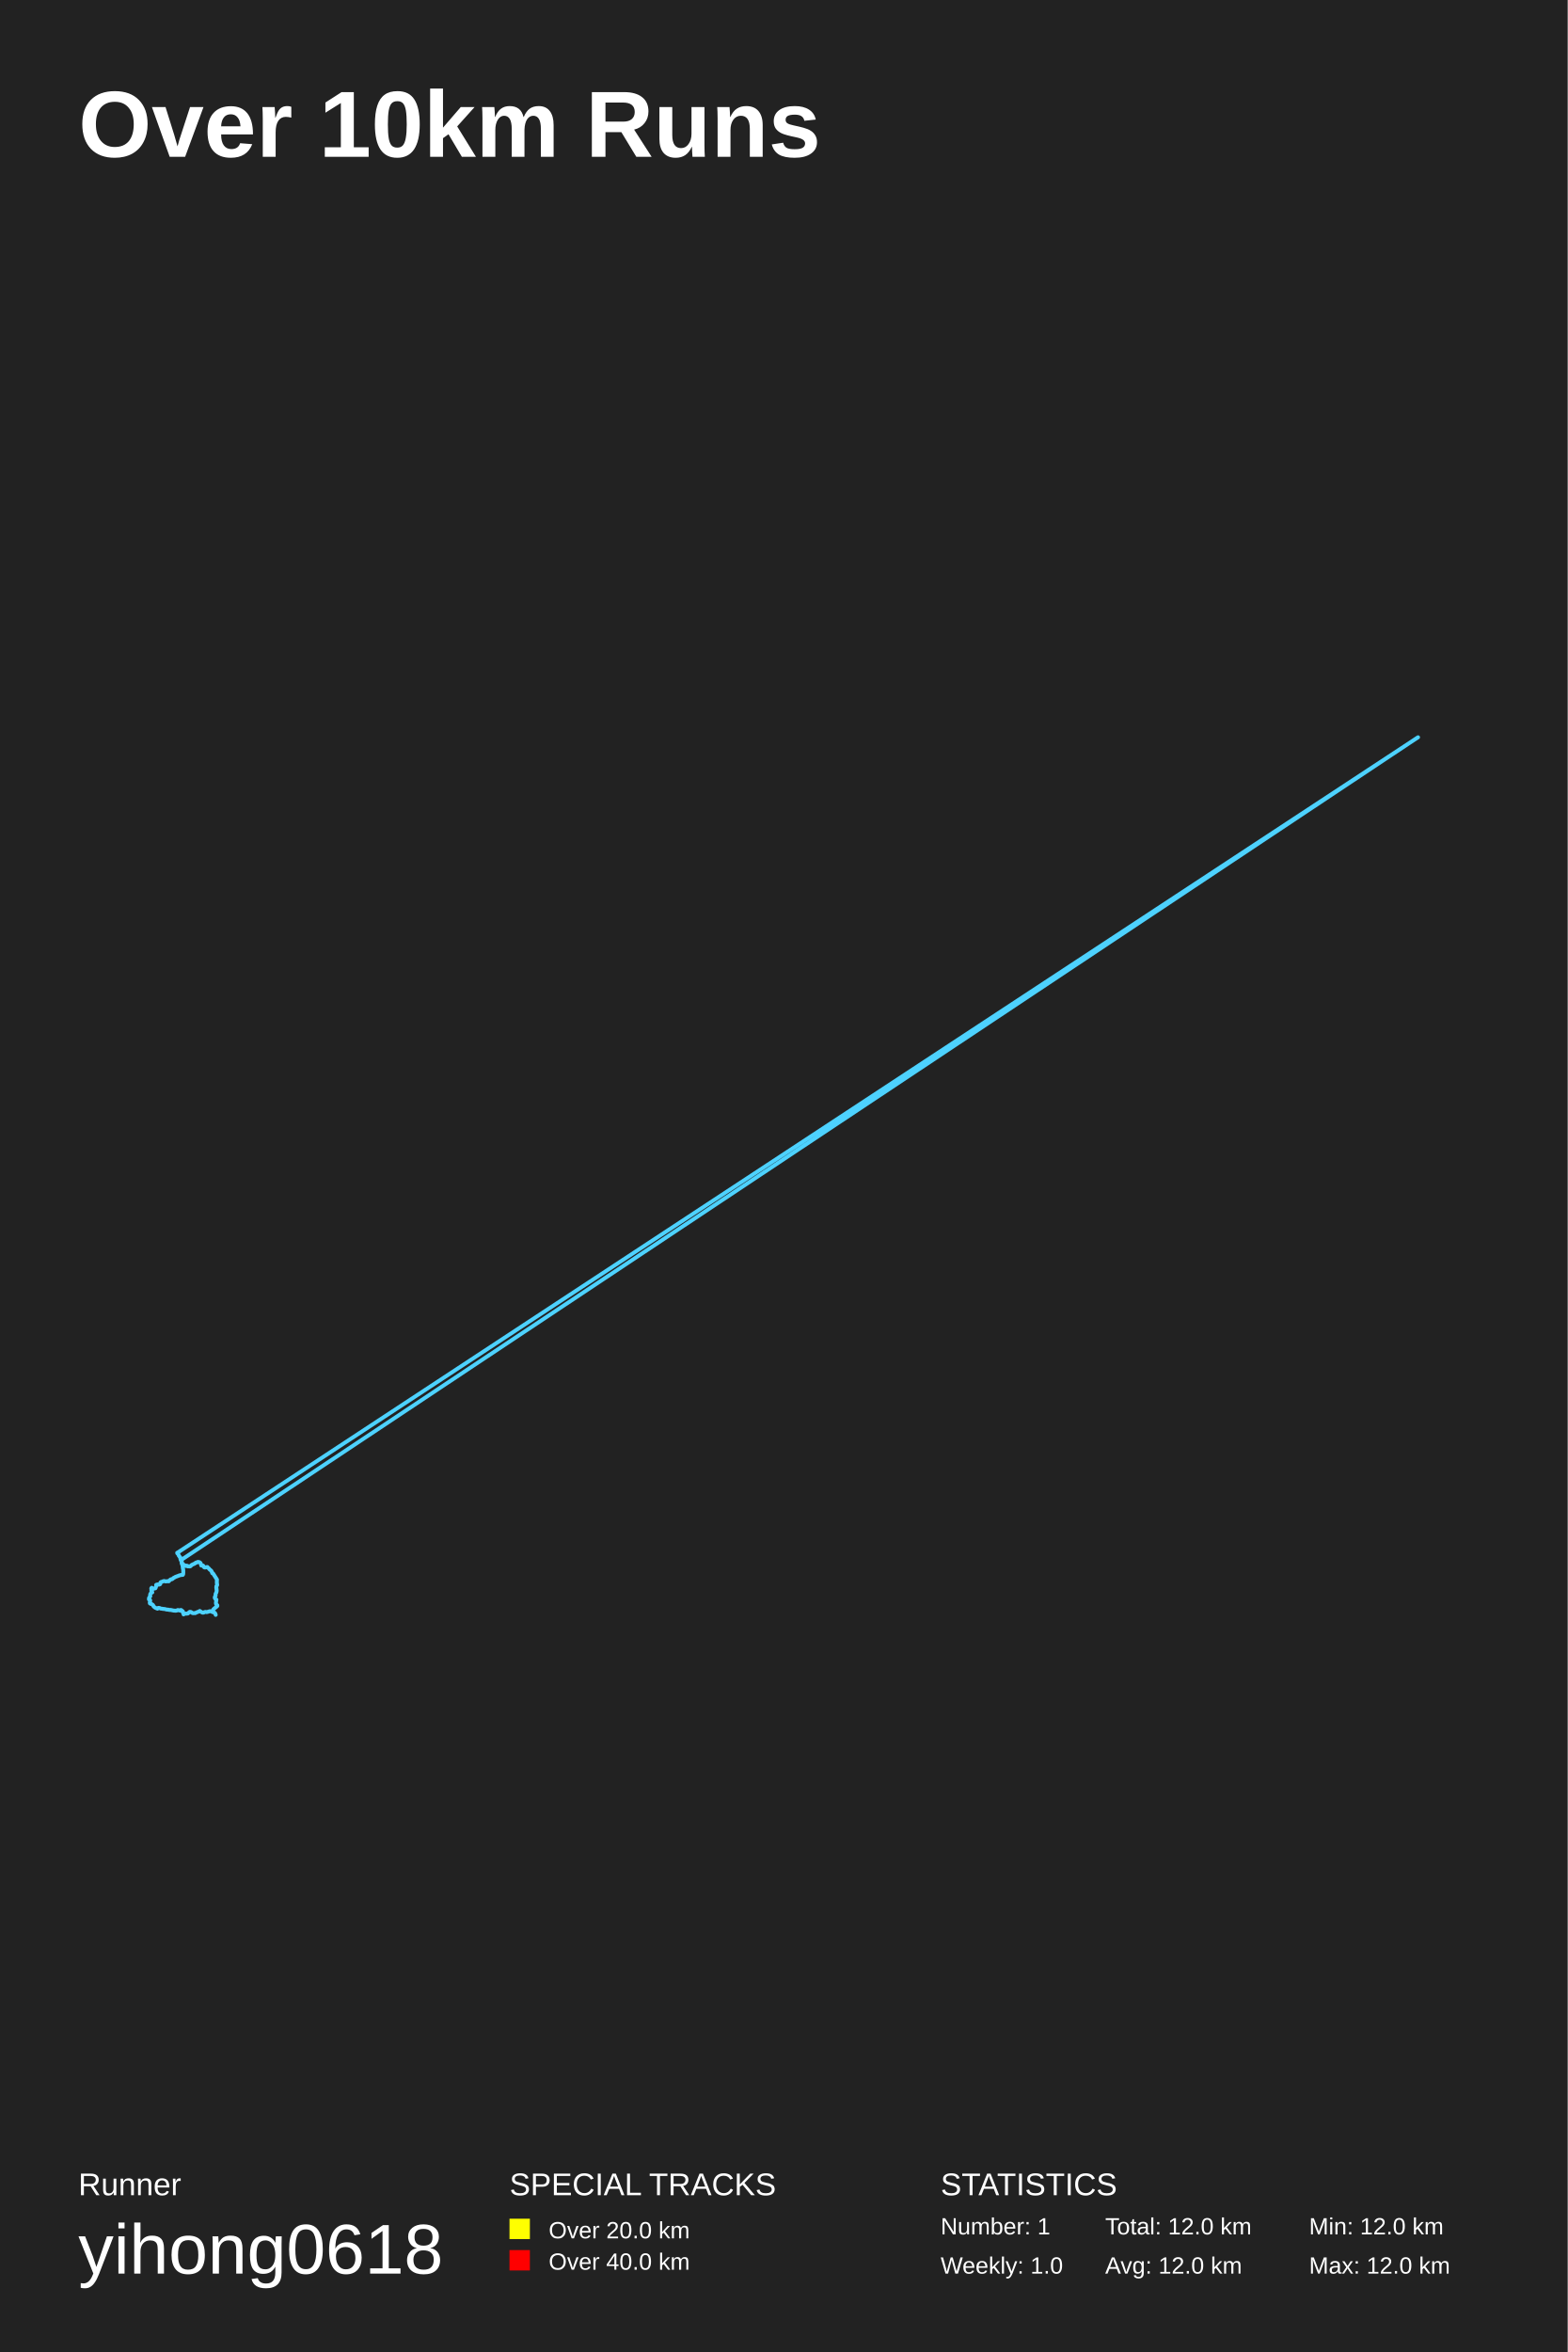
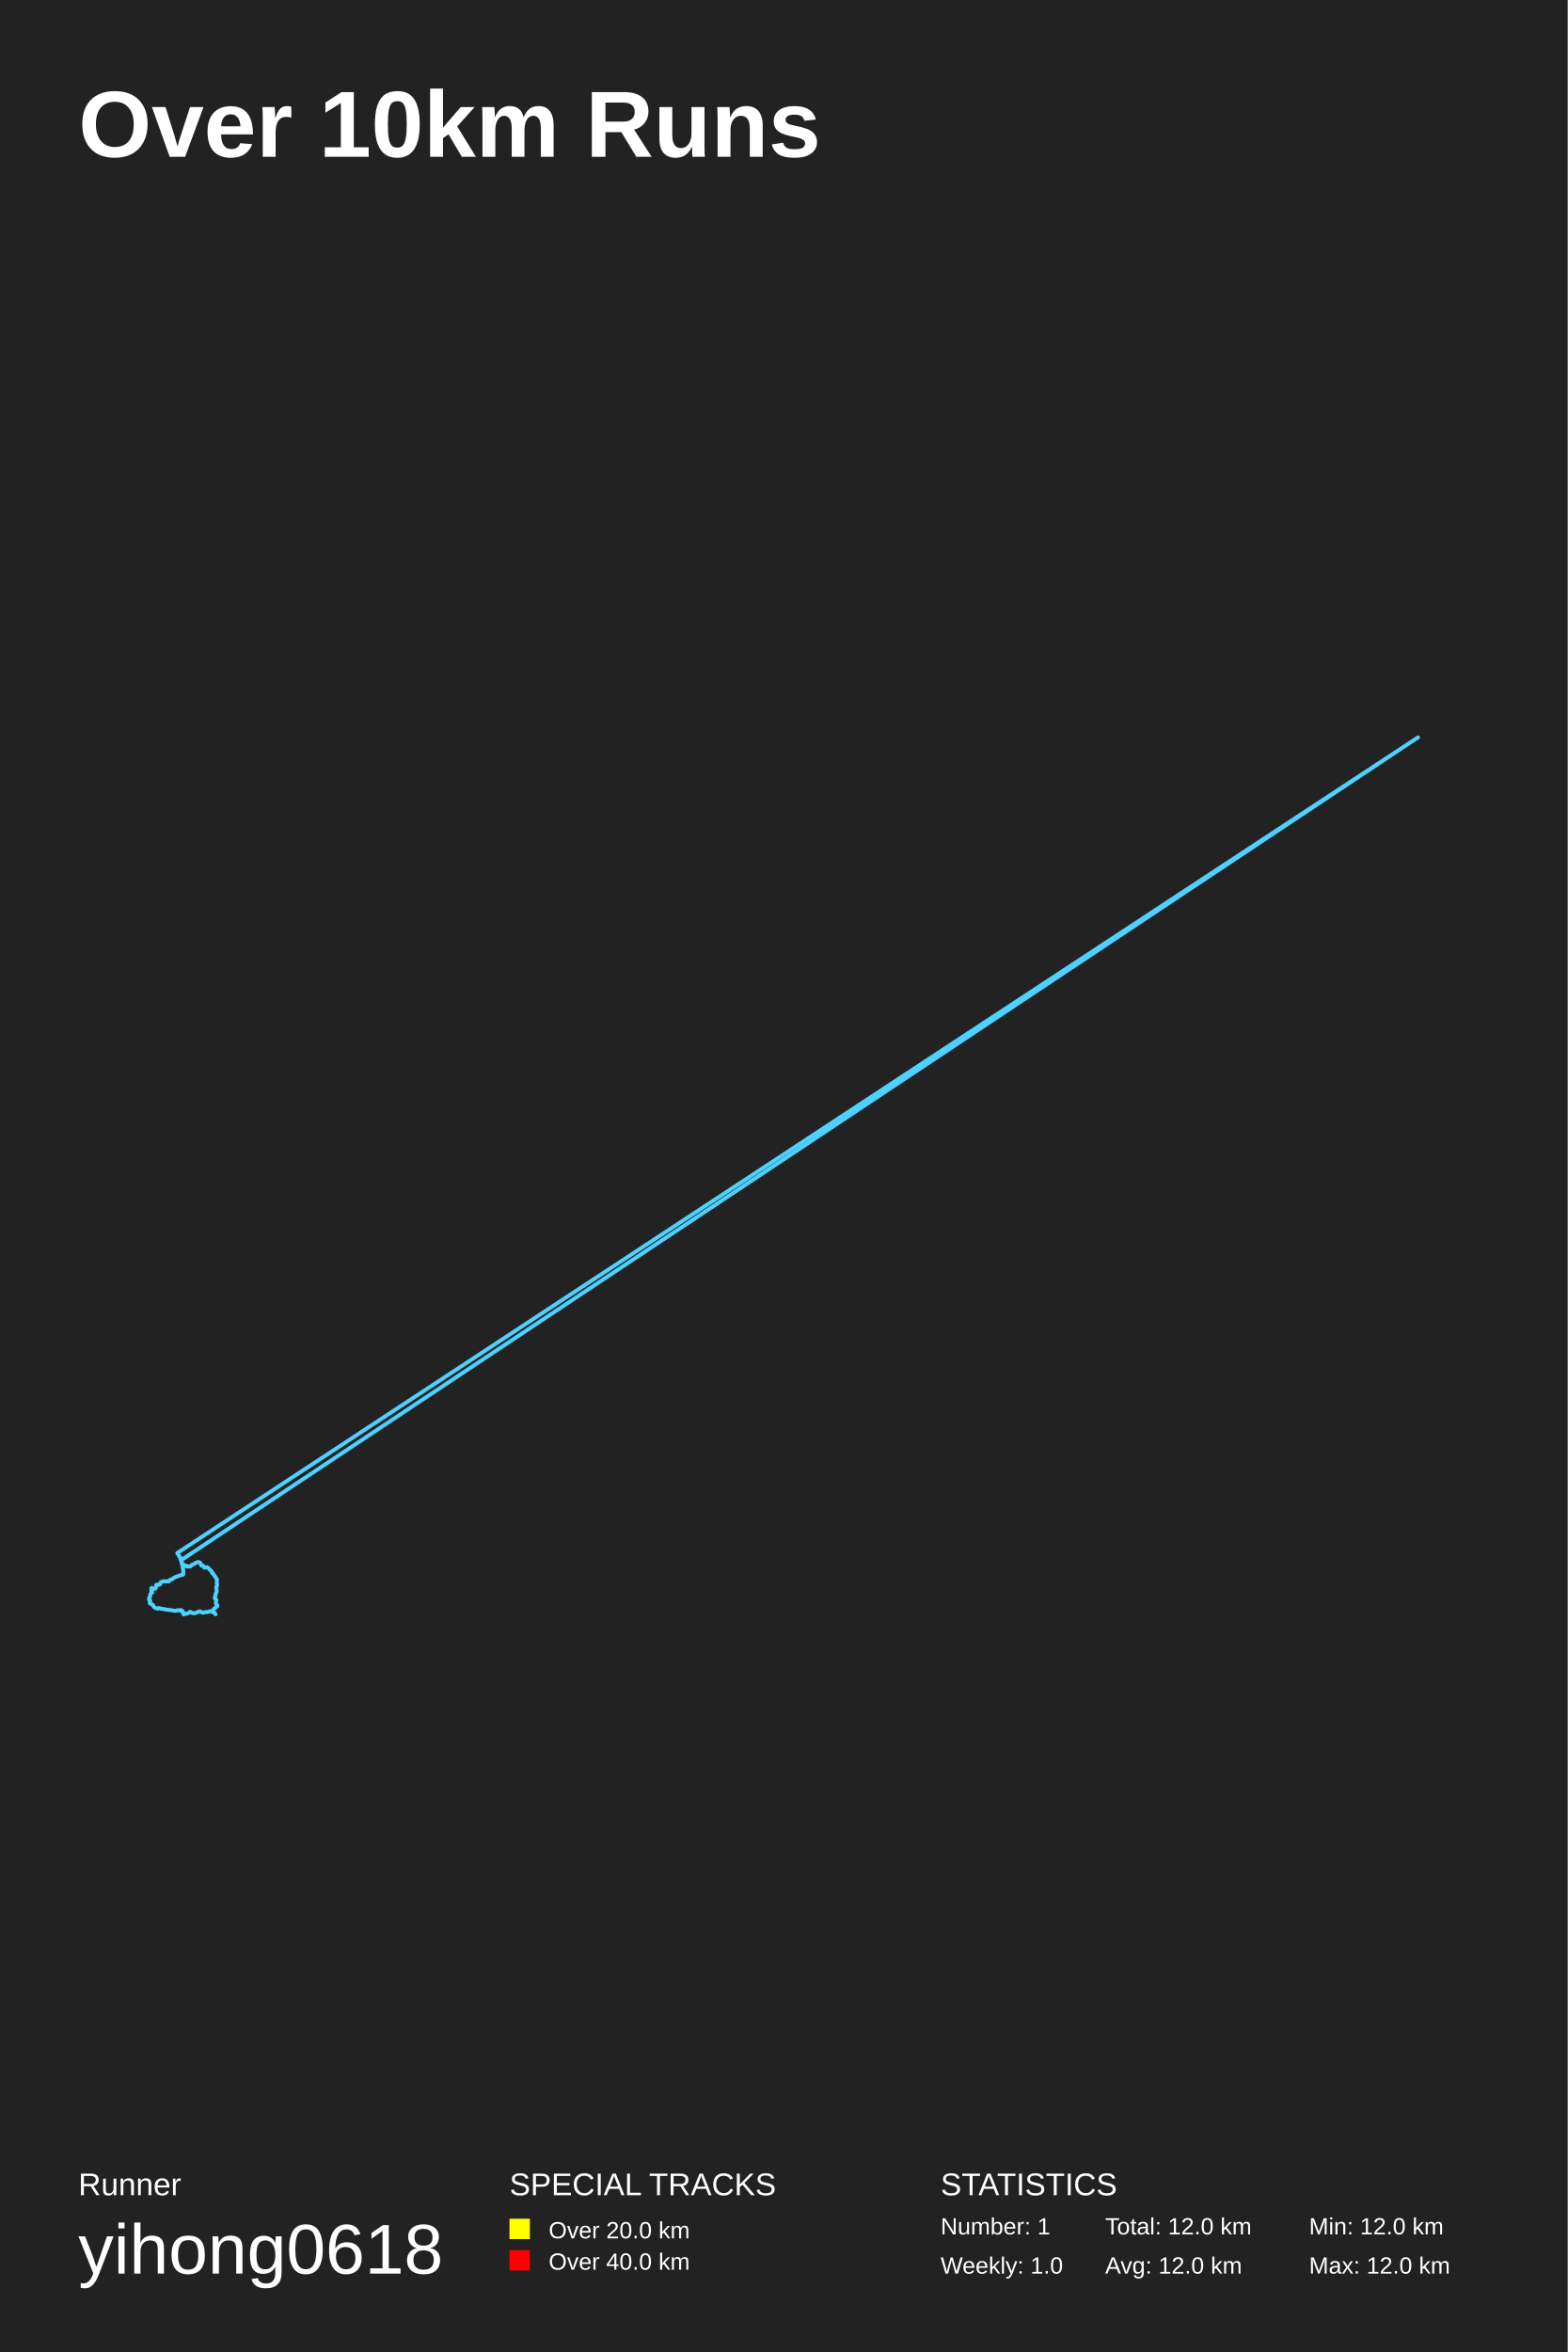
<svg xmlns="http://www.w3.org/2000/svg" baseProfile="full" height="300mm" version="1.1" viewBox="0,0,200,300" width="200mm">
  <defs />
  <rect fill="#222222" height="300" width="200" x="0" y="0" />
  <text fill="#FFFFFF" style="font-size:12px; font-family:Arial; font-weight:bold;" x="10" y="20">Over 10km Runs</text>
  <text fill="#FFFFFF" style="font-size:4px; font-family:Arial" x="10" y="280">Runner</text>
  <text fill="#FFFFFF" style="font-size:9px; font-family:Arial" x="10" y="290">yihong0618</text>
  <text fill="#FFFFFF" style="font-size:4px; font-family:Arial" x="65" y="280">SPECIAL TRACKS</text>
  <rect fill="yellow" height="2.6" width="2.6" x="65" y="283" />
  <text fill="#FFFFFF" style="font-size:3px; font-family:Arial" x="70" y="285.5">Over 20.0 km</text>
  <rect fill="red" height="2.6" width="2.6" x="65" y="287" />
  <text fill="#FFFFFF" style="font-size:3px; font-family:Arial" x="70" y="289.5">Over 40.0 km</text>
  <text fill="#FFFFFF" style="font-size:4px; font-family:Arial" x="120" y="280">STATISTICS</text>
  <text fill="#FFFFFF" style="font-size:3px; font-family:Arial" x="120" y="285">Number: 1</text>
  <text fill="#FFFFFF" style="font-size:3px; font-family:Arial" x="120" y="290">Weekly: 1.0</text>
  <text fill="#FFFFFF" style="font-size:3px; font-family:Arial" x="141" y="285">Total: 12.0 km</text>
  <text fill="#FFFFFF" style="font-size:3px; font-family:Arial" x="141" y="290">Avg: 12.0 km</text>
  <text fill="#FFFFFF" style="font-size:3px; font-family:Arial" x="167" y="285">Min: 12.0 km</text>
  <text fill="#FFFFFF" style="font-size:3px; font-family:Arial" x="167" y="290">Max: 12.0 km</text>
-   <polyline fill="none" opacity="1" points="27.181,205.652 27.134,205.515 27.138,205.436 27.167,205.363 27.224,205.278 27.272,205.22 27.338,205.173 27.409,205.11 27.504,205.031 27.59,204.962 27.68,204.894 27.728,204.825 27.718,204.746 27.647,204.678 27.58,204.62 27.547,204.499 27.552,204.404 27.566,204.314 27.571,204.241 27.595,204.12 27.609,204.03 27.495,203.972 27.481,203.935 27.424,203.877 27.395,203.767 27.443,203.614 27.5,203.551 27.5,203.445 27.504,203.319 27.552,203.203 27.609,203.108 27.628,202.992 27.642,202.903 27.642,202.808 27.618,202.718 27.628,202.629 27.595,202.56 27.599,202.471 27.609,202.318 27.685,202.234 27.704,202.128 27.685,202.018 27.661,201.918 27.671,201.807 27.661,201.686 27.685,201.501 27.666,201.449 27.181,200.69 27.148,200.685 27.077,200.659 27.062,200.574 27.02,200.511 27.015,200.464 26.996,200.437 26.967,200.369 26.92,200.332 26.868,200.269 26.815,200.248 26.758,200.2 26.725,200.158 26.682,200.095 26.606,200.027 26.516,199.958 26.464,199.879 26.412,199.868 26.336,199.9 26.25,199.916 26.188,199.937 26.089,199.932 26.017,199.884 25.989,199.8 25.941,199.742 25.898,199.689 25.808,199.679 25.727,199.7 25.708,199.652 25.708,199.637 25.746,199.647 25.708,199.652 25.694,199.679 25.685,199.668 25.67,199.658 25.694,199.652 25.67,199.679 25.68,199.658 25.699,199.652 25.699,199.647 25.685,199.6 25.623,199.521 25.618,199.458 25.594,199.384 25.561,199.347 25.537,199.331 25.485,199.3 25.438,199.257 25.376,199.252 25.309,199.247 25.286,199.221 25.257,199.226 25.243,199.226 25.167,199.257 25.105,199.289 25.067,199.321 25.015,199.305 24.972,199.336 24.91,199.379 24.848,199.405 24.815,199.458 24.768,199.463 24.72,199.489 24.663,199.51 24.611,199.542 24.535,199.573 24.459,199.605 24.388,199.679 24.326,199.753 24.25,199.795 24.16,199.8 24.122,199.779 24.027,199.795 23.965,199.779 23.951,199.779 23.965,199.758 23.965,199.774 23.951,199.763 23.946,199.789 23.903,199.758 23.851,199.705 23.799,199.705 23.742,199.747 23.684,199.695 23.623,199.679 23.556,199.721 23.49,199.642 23.437,199.573 23.39,199.552 23.357,199.516 23.347,199.526 23.328,199.484 23.271,199.426 23.219,199.4 23.19,199.426 23.195,199.41 23.186,199.384 23.167,199.342 23.195,199.263 23.195,199.21 23.167,199.163 23.119,199.099 23.105,199.062 23.086,199.01 23.053,198.957 23.029,198.873 23.01,198.783 22.996,198.641 22.934,198.588 22.886,198.52 22.858,198.483 22.81,198.425 22.81,198.357 22.758,198.283 22.692,198.209 22.682,198.141 22.663,198.114 22.63,198.12 22.62,198.13 22.649,198.13 22.649,198.13 22.63,198.125 22.644,198.13 22.644,198.114 22.663,198.12 22.706,198.035 22.692,198.046 22.677,198.083 22.606,198.056 22.63,198.067 22.62,198.067 22.62,198.077 22.625,198.072 22.625,198.067 22.63,198.067 22.63,198.056 22.63,198.062 22.639,198.051 180.91,94.042 180.91,94.042 180.815,94.1 180.815,94.1 180.815,94.1 180.815,94.1 180.724,94.158 23.086,198.999 23.119,199.057 23.162,199.152 23.186,199.221 23.176,199.321 23.19,199.405 23.2,199.494 23.257,199.568 23.29,199.663 23.3,199.779 23.314,199.874 23.328,200.027 23.357,200.148 23.376,200.279 23.38,200.353 23.38,200.469 23.38,200.606 23.371,200.717 23.371,200.78 23.323,200.875 23.162,200.885 23.034,200.906 22.929,200.933 22.825,200.964 22.711,201.017 22.597,201.054 22.501,201.096 22.392,201.122 22.335,201.175 22.24,201.217 22.15,201.264 22.093,201.301 22.064,201.349 22.05,201.359 22.05,201.359 22.007,201.386 21.955,201.422 21.889,201.444 21.798,201.444 21.727,201.496 21.656,201.544 21.618,201.581 21.585,201.649 21.528,201.696 21.428,201.691 21.361,201.675 21.261,201.696 21.19,201.707 21.086,201.707 21.024,201.675 20.948,201.66 20.867,201.675 20.805,201.696 20.753,201.712 20.687,201.765 20.601,201.77 20.53,201.796 20.473,201.849 20.44,201.928 20.43,201.997 20.44,202.055 20.387,202.076 20.349,202.097 20.321,202.113 20.259,202.123 20.173,202.123 20.107,202.097 20.007,202.123 19.926,202.144 19.917,202.17 19.931,202.207 19.926,202.286 19.926,202.329 19.898,202.376 19.893,202.408 19.884,202.444 19.865,202.508 19.822,202.587 19.732,202.613 19.651,202.618 19.599,202.639 19.532,202.671 19.466,202.713 19.423,202.676 19.394,202.629 19.366,202.645 19.342,202.618 19.318,202.587 19.342,202.571 19.356,202.518 19.375,202.523 19.333,202.56 19.304,202.581 19.299,202.66 19.333,202.755 19.309,202.903 19.38,203.008 19.428,203.108 19.333,203.156 19.238,203.219 19.166,203.345 19.147,203.503 19.176,203.598 19.071,203.73 19.005,203.851 19.005,204.014 19.1,204.041 19.162,204.125 19.124,204.193 19.152,204.283 19.105,204.414 19.124,204.515 19.204,204.562 19.318,204.599 19.418,204.646 19.532,204.741 19.575,204.868 19.684,204.973 19.812,205.068 19.964,205.136 20.093,205.189 20.193,205.089 20.354,205.099 20.487,205.173 20.644,205.189 20.782,205.215 20.948,205.226 21.01,205.236 21.133,205.263 21.219,205.294 21.333,205.305 21.442,205.31 21.547,205.336 21.656,205.352 21.803,205.347 21.917,205.384 22.026,205.394 22.131,205.431 22.264,205.436 22.402,205.447 22.544,205.431 22.649,205.368 22.734,205.357 22.848,205.405 22.981,205.431 23.062,205.352 23.133,205.368 23.209,205.442 23.333,205.542 23.323,205.679 23.409,205.768 23.423,205.921 23.499,205.826 23.67,205.821 23.808,205.821 23.974,205.8 24.093,205.679 24.212,205.589 24.373,205.61 24.464,205.694 24.587,205.758 24.782,205.752 24.906,205.758 25.005,205.7 25.138,205.642 25.257,205.594 25.395,205.547 25.485,205.479 25.585,205.552 25.713,205.621 25.799,205.679 25.898,205.7 26.008,205.673 26.098,205.621 26.222,205.6 26.364,205.626 26.478,205.6 26.602,205.563 26.682,205.536 26.768,205.51 26.901,205.521 27.015,205.573 27.138,205.605 27.195,205.621 27.319,205.658 27.419,205.737 27.481,205.858 27.519,205.979" stroke="#4DD2FF" stroke-dasharray="none" stroke-linecap="round" stroke-linejoin="round" stroke-width="0.5" />
+   <polyline fill="none" opacity="1" points="27.148,205.629 27.134,205.513 27.157,205.428 27.172,205.344 27.238,205.276 27.291,205.218 27.343,205.181 27.428,205.112 27.523,205.039 27.609,204.954 27.69,204.896 27.728,204.823 27.718,204.744 27.628,204.681 27.571,204.601 27.538,204.48 27.557,204.401 27.566,204.312 27.566,204.233 27.609,204.112 27.58,204.022 27.485,203.98 27.476,203.927 27.405,203.864 27.405,203.738 27.457,203.616 27.504,203.543 27.485,203.432 27.504,203.3 27.576,203.185 27.618,203.106 27.623,202.984 27.656,202.9 27.637,202.8 27.618,202.71 27.609,202.621 27.595,202.552 27.59,202.447 27.637,202.305 27.699,202.221 27.699,202.126 27.675,202.015 27.661,201.91 27.671,201.794 27.661,201.662 27.68,201.488 27.675,201.451 27.181,200.703 27.119,200.698 27.062,200.661 27.048,200.572 27.029,200.519 27.001,200.487 26.991,200.435 26.967,200.366 26.906,200.34 26.858,200.282 26.806,200.256 26.763,200.219 26.716,200.156 26.678,200.098 26.578,200.024 26.511,199.955 26.44,199.903 26.402,199.892 26.326,199.924 26.236,199.934 26.169,199.95 26.065,199.95 26.017,199.887 25.984,199.803 25.951,199.739 25.889,199.692 25.794,199.697 25.713,199.708 25.713,199.66 25.708,199.645 25.737,199.655 25.713,199.671 25.689,199.681 25.68,199.681 25.67,199.671 25.699,199.671 25.694,199.681 25.675,199.671 25.699,199.65 25.699,199.66 25.656,199.597 25.623,199.502 25.609,199.465 25.571,199.376 25.556,199.35 25.528,199.344 25.471,199.307 25.423,199.265 25.362,199.265 25.295,199.244 25.271,199.239 25.262,199.234 25.214,199.244 25.148,199.271 25.1,199.313 25.058,199.339 24.986,199.329 24.958,199.36 24.891,199.402 24.834,199.444 24.801,199.476 24.758,199.481 24.711,199.513 24.654,199.518 24.597,199.56 24.521,199.597 24.44,199.624 24.373,199.708 24.312,199.776 24.231,199.813 24.145,199.808 24.103,199.813 24.017,199.797 23.951,199.797 23.965,199.776 23.965,199.771 23.993,199.787 23.97,199.787 23.941,199.808 23.889,199.755 23.837,199.718 23.794,199.718 23.723,199.776 23.68,199.703 23.608,199.697 23.547,199.724 23.485,199.645 23.437,199.571 23.376,199.55 23.357,199.529 23.347,199.523 23.319,199.487 23.266,199.423 23.2,199.413 23.195,199.423 23.209,199.413 23.181,199.397 23.176,199.329 23.195,199.265 23.195,199.218 23.152,199.17 23.119,199.102 23.095,199.065 23.072,199.018 23.053,198.954 23.024,198.87 23.01,198.786 22.986,198.628 22.92,198.591 22.891,198.523 22.839,198.48 22.81,198.428 22.796,198.354 22.744,198.28 22.687,198.206 22.682,198.143 22.668,198.138 22.63,198.133 22.625,198.143 22.644,198.148 22.639,198.138 22.63,198.133 22.644,198.143 22.644,198.127 22.682,198.112 22.706,198.059 22.692,198.059 22.654,198.08 22.639,198.075 22.625,198.085 22.62,198.091 22.639,198.085 22.625,198.08 22.625,198.08 22.63,198.075 22.635,198.064 22.639,198.08 22.644,198.069 180.91,94.055 180.815,94.113 180.815,94.113 180.815,94.113 180.815,94.113 180.81,94.103 180.724,94.171 23.091,199.018 23.129,199.086 23.176,199.17 23.181,199.26 23.167,199.35 23.186,199.45 23.209,199.529 23.271,199.597 23.295,199.681 23.295,199.792 23.314,199.903 23.333,200.055 23.361,200.182 23.376,200.303 23.38,200.393 23.395,200.53 23.376,200.651 23.38,200.746 23.371,200.814 23.281,200.888 23.129,200.888 23.019,200.935 22.915,200.951 22.806,200.988 22.696,201.046 22.578,201.077 22.473,201.12 22.387,201.146 22.316,201.193 22.226,201.23 22.131,201.283 22.093,201.325 22.05,201.372 22.05,201.372 22.05,201.378 22.003,201.415 21.936,201.441 21.87,201.457 21.77,201.467 21.713,201.52 21.637,201.557 21.613,201.604 21.57,201.683 21.499,201.72 21.423,201.699 21.347,201.683 21.238,201.715 21.162,201.725 21.076,201.72 21.005,201.678 20.929,201.673 20.843,201.699 20.796,201.71 20.744,201.731 20.672,201.773 20.582,201.789 20.506,201.815 20.473,201.878 20.43,201.952 20.435,202.02 20.43,202.073 20.368,202.089 20.345,202.12 20.311,202.12 20.245,202.136 20.159,202.131 20.088,202.11 19.998,202.136 19.917,202.163 19.922,202.189 19.931,202.247 19.926,202.3 19.917,202.347 19.893,202.389 19.879,202.431 19.879,202.473 19.865,202.542 19.812,202.626 19.713,202.616 19.646,202.637 19.589,202.652 19.513,202.7 19.451,202.705 19.432,202.674 19.39,202.647 19.371,202.652 19.337,202.621 19.318,202.6 19.356,202.573 19.361,202.526 19.38,202.537 19.342,202.584 19.299,202.6 19.304,202.689 19.314,202.816 19.314,202.942 19.39,203.032 19.413,203.137 19.314,203.174 19.233,203.269 19.152,203.395 19.157,203.532 19.162,203.638 19.062,203.764 19.005,203.89 19.024,204.048 19.114,204.064 19.162,204.143 19.133,204.228 19.133,204.317 19.086,204.459 19.143,204.522 19.228,204.596 19.352,204.612 19.451,204.681 19.556,204.786 19.589,204.907 19.703,205.012 19.85,205.102 19.988,205.155 20.116,205.186 20.235,205.102 20.378,205.123 20.535,205.181 20.672,205.207 20.81,205.234 20.967,205.244 21.024,205.255 21.157,205.302 21.247,205.307 21.357,205.318 21.466,205.334 21.575,205.36 21.703,205.36 21.827,205.365 21.931,205.407 22.026,205.407 22.15,205.444 22.283,205.455 22.44,205.46 22.568,205.418 22.673,205.371 22.768,205.386 22.886,205.428 23.015,205.423 23.072,205.349 23.133,205.392 23.233,205.46 23.342,205.576 23.319,205.718 23.404,205.802 23.437,205.929 23.523,205.824 23.699,205.85 23.841,205.824 23.989,205.792 24.122,205.676 24.236,205.592 24.397,205.655 24.487,205.729 24.63,205.76 24.829,205.771 24.92,205.75 25.029,205.708 25.157,205.639 25.29,205.608 25.414,205.539 25.499,205.513 25.609,205.571 25.723,205.655 25.813,205.681 25.927,205.718 26.022,205.676 26.127,205.634 26.25,205.618 26.397,205.644 26.507,205.602 26.625,205.571 26.706,205.544 26.787,205.518 26.925,205.534 27.043,205.602 27.167,205.618 27.219,205.644 27.343,205.687 27.443,205.771 27.481,205.908" stroke="#4DD2FF" stroke-dasharray="none" stroke-linecap="round" stroke-linejoin="round" stroke-width="0.5" />
</svg>
